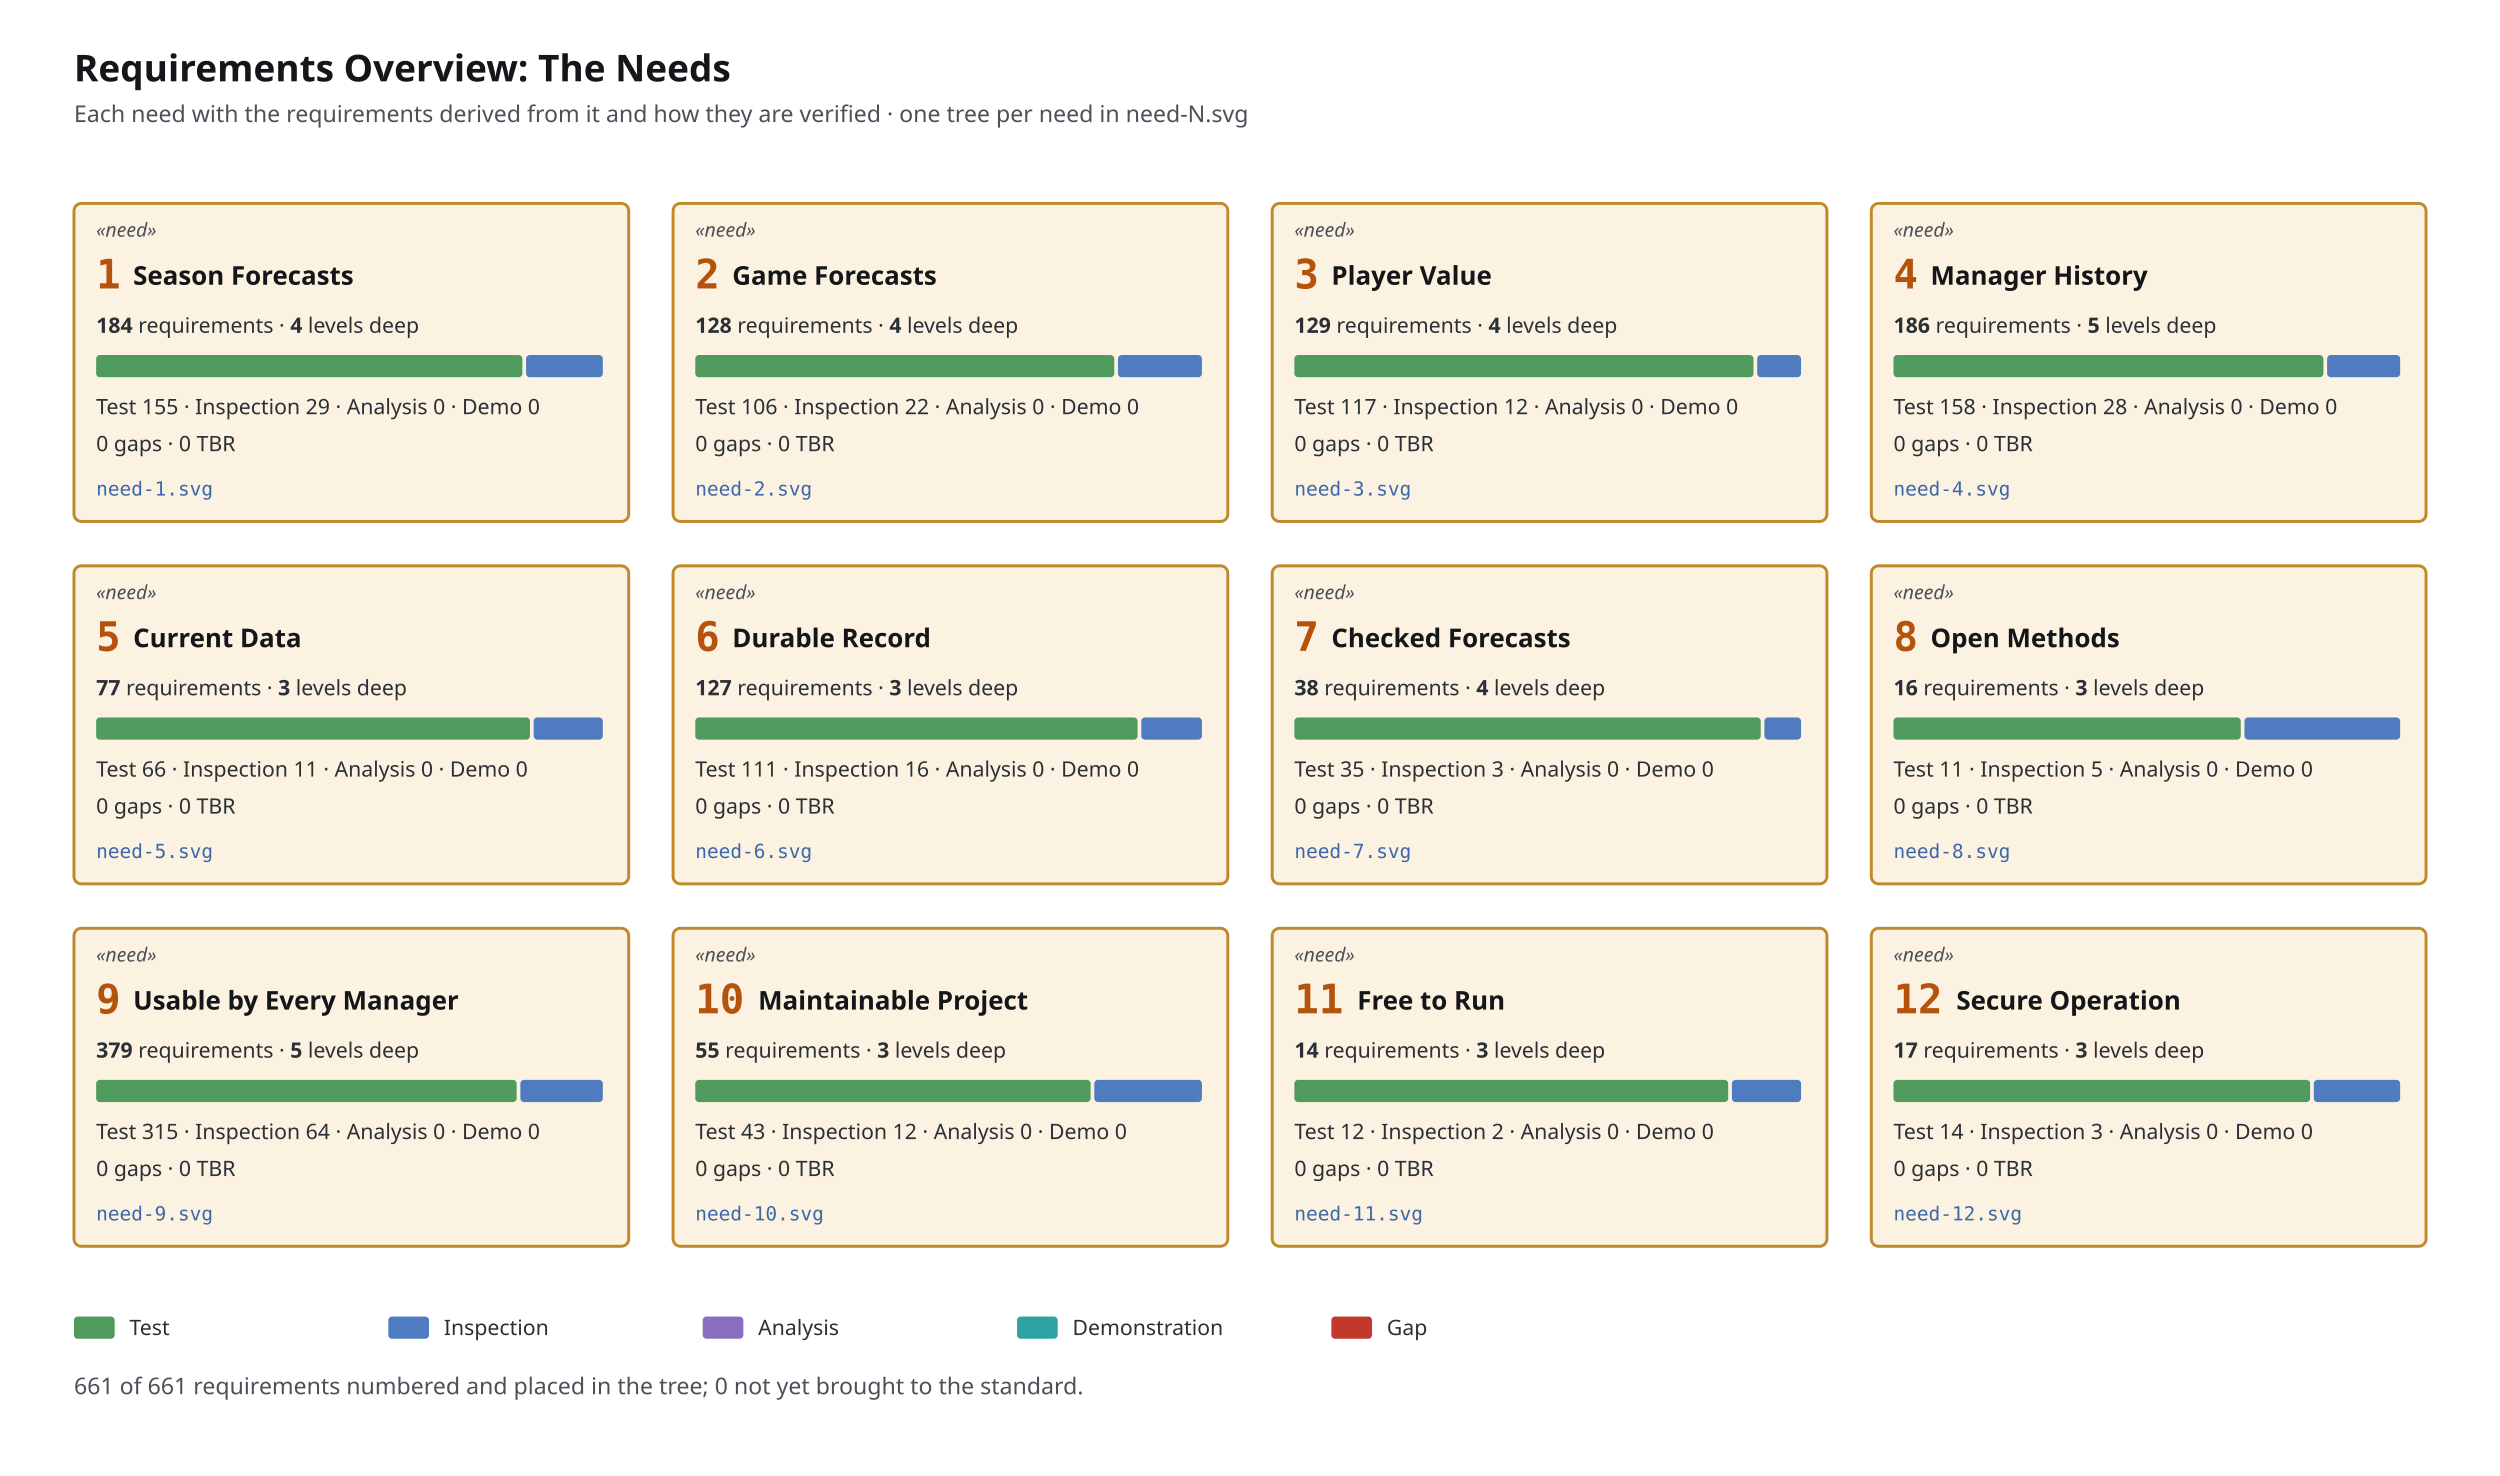
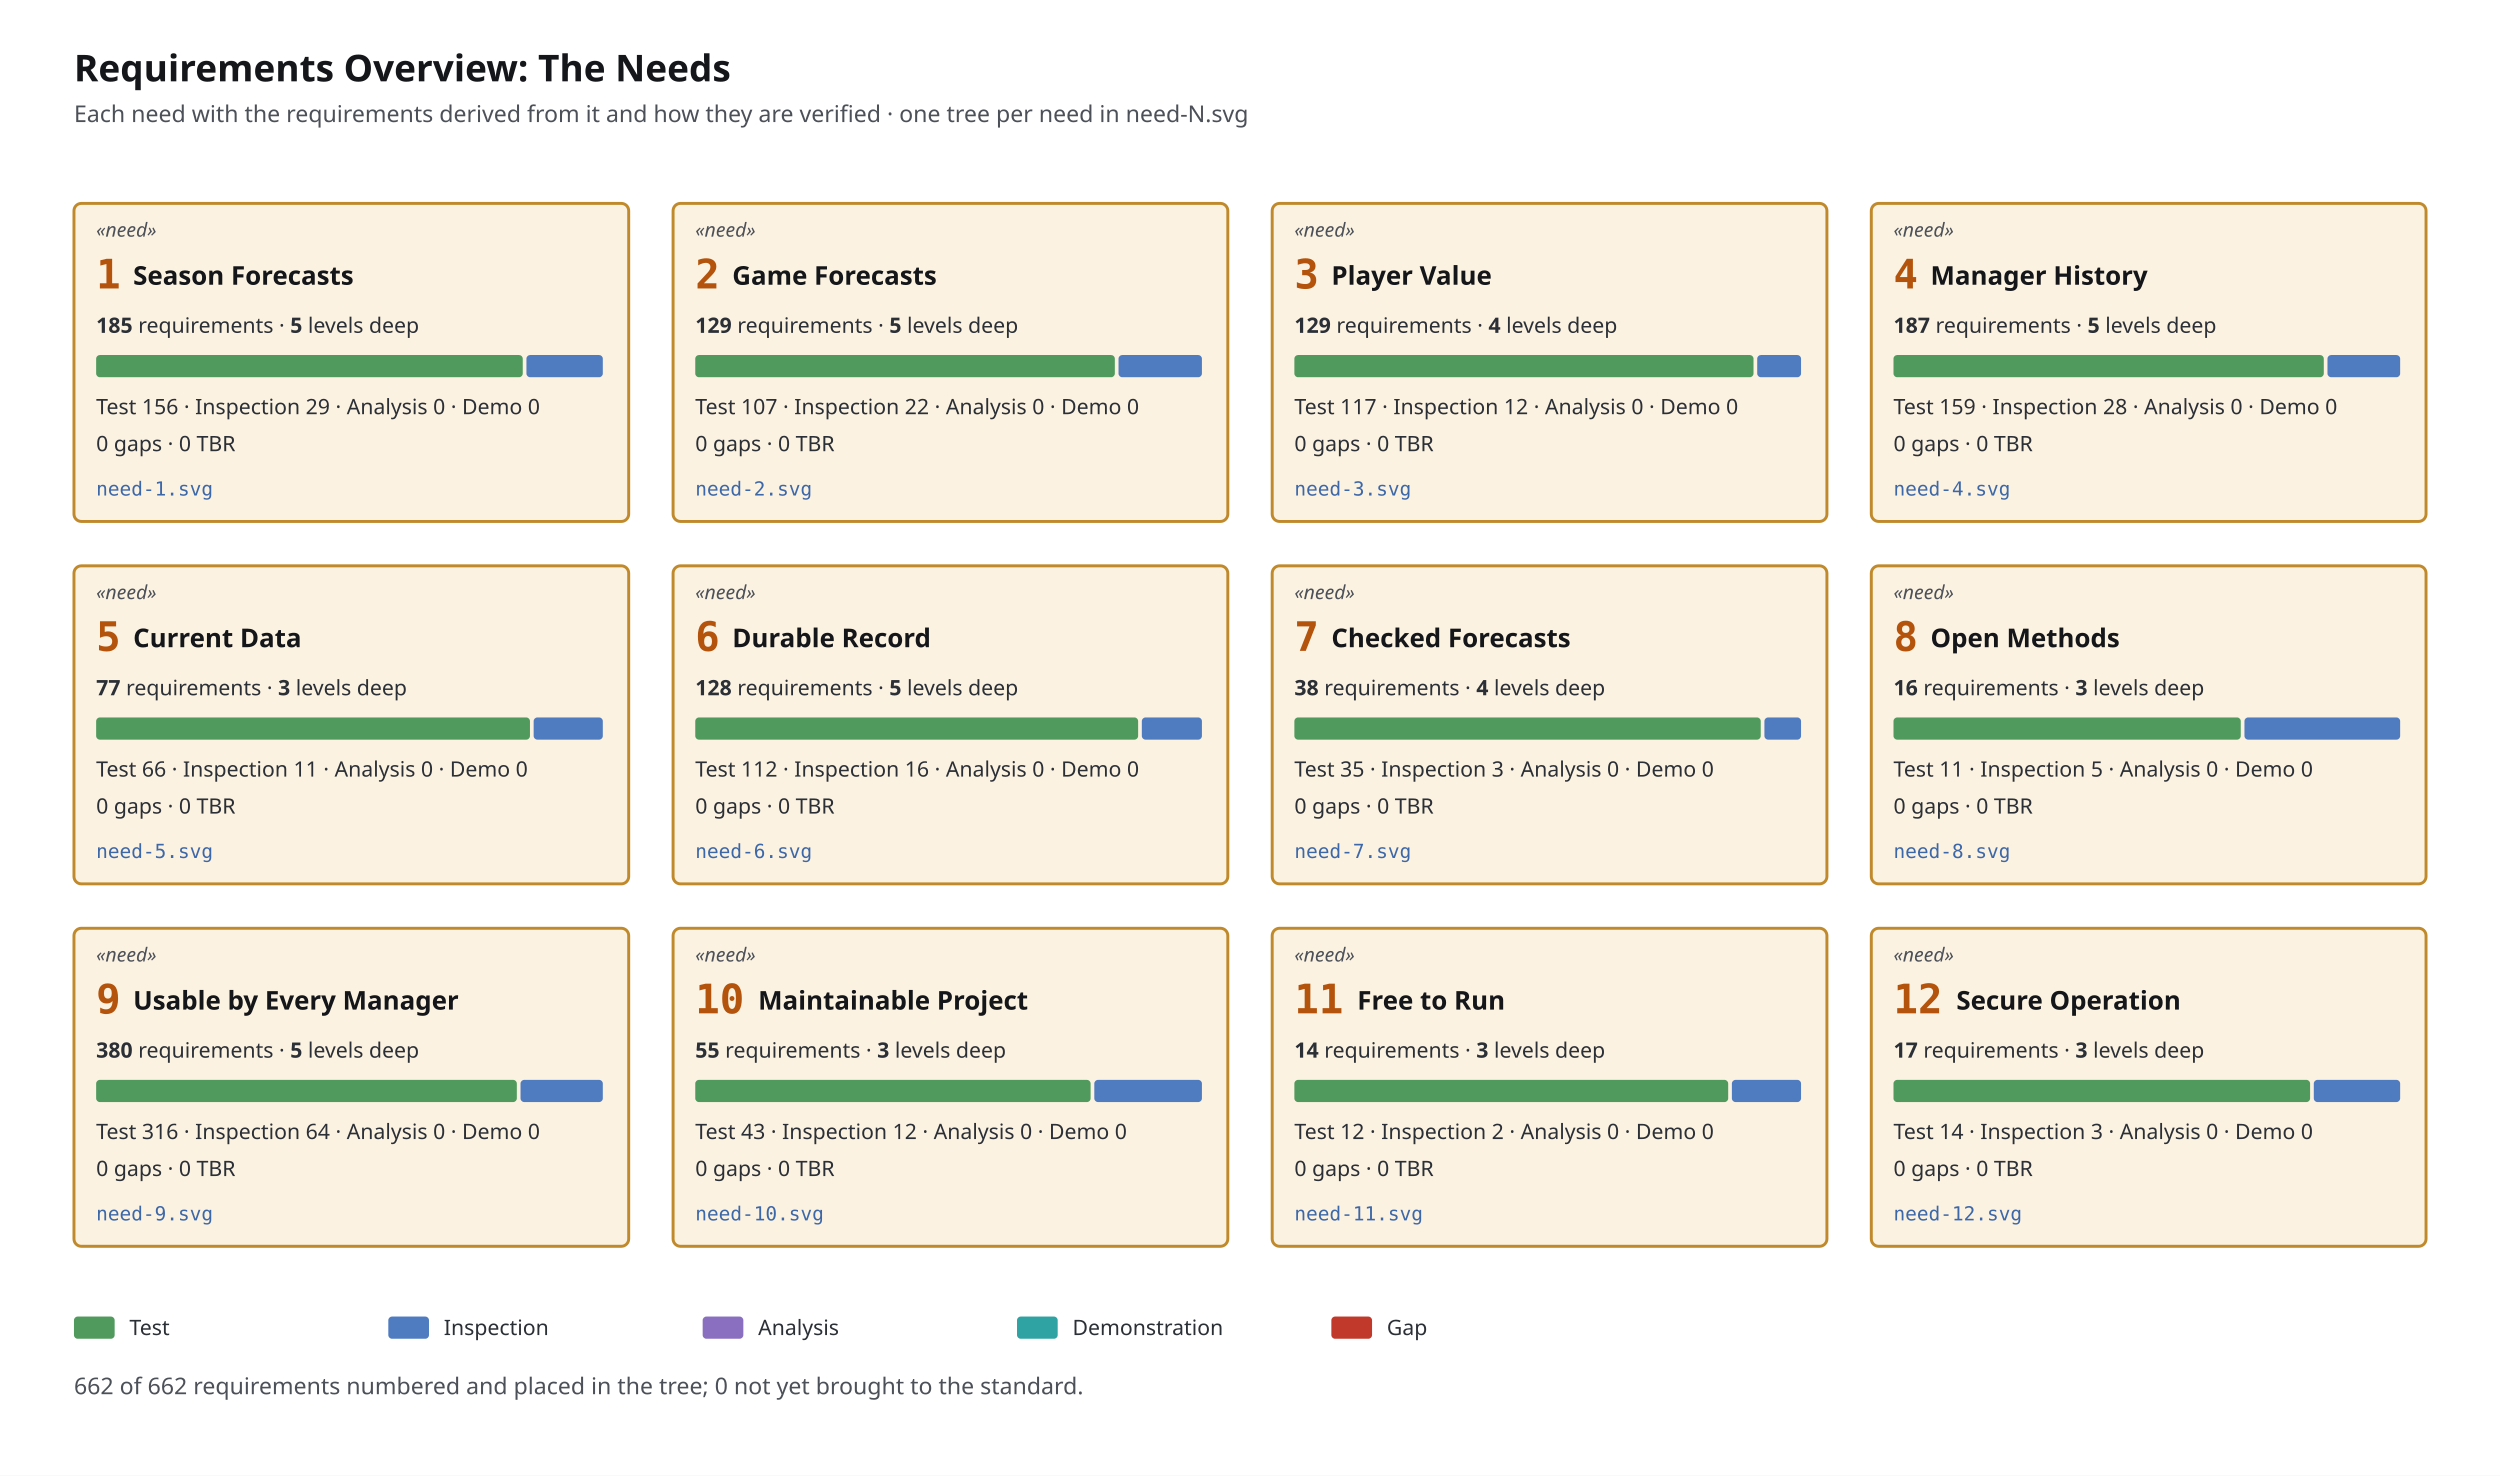
<svg xmlns="http://www.w3.org/2000/svg" viewBox="0 0 1352 798" width="1352" height="798">
  <style>
text { font-family: 'Segoe UI', system-ui, sans-serif; }
.bg { fill: #ffffff; }
.title { font-size: 20px; font-weight: 700; fill: #14161a; }
.sub { font-size: 12.5px; fill: #4c5058; }
.col { font-size: 11.5px; font-weight: 700; fill: #6b6f78; letter-spacing: 0.08em; }
.req { fill: #ffffff; stroke: #2b2f36; stroke-width: 1.4; }
.need { fill: #fbf2e1; stroke: #c08a2c; stroke-width: 1.6; }
.ext { fill: #f4f4f2; stroke: #9a9890; stroke-width: 1.2; stroke-dasharray: 4 3; }
.hdr { fill: #eef1f6; } .needhdr { fill: #f5e2bd; } .exthdr { fill: #e9e8e4; }
.ster { font-size: 10.5px; fill: #4c5058; font-style: italic; }
.rid { font-size: 12.5px; font-weight: 800; fill: #14161a; font-family: ui-monospace, Consolas, monospace; }
.rname { font-size: 12.5px; font-weight: 700; fill: #14161a; }
.rtext { font-size: 11px; fill: #2b2f36; }
.spec { font-size: 10.5px; fill: #3c67a8; font-family: ui-monospace, Consolas, monospace; }
.tc { fill: #e8f5ea; stroke: #4f9a5c; stroke-width: 1.3; }
.insp { fill: #e8f0fb; stroke: #4f7cc0; stroke-width: 1.3; }
.anal { fill: #f1ecfa; stroke: #8a6fc0; stroke-width: 1.3; }
.gap { fill: #fdecec; stroke: #c0392b; stroke-width: 1.3; stroke-dasharray: 5 3; }
.none { fill: #fdecec; stroke: #c0392b; stroke-width: 1.3; }
.tctext { font-size: 10.5px; fill: #14161a; font-family: ui-monospace, Consolas, monospace; }
.tbr { fill: #b4530b; } .tbrt { font-size: 10px; font-weight: 800; fill: #ffffff; }
.derive { fill: none; stroke: #2b2f36; stroke-width: 1.4; stroke-dasharray: 6 3; }
.trace { fill: none; stroke: #8a8880; stroke-width: 1.4; stroke-dasharray: 2 3; }
.verify { fill: none; stroke: #4f9a5c; stroke-width: 1.3; stroke-dasharray: 6 3; }
.vgap { fill: none; stroke: #c0392b; stroke-width: 1.3; stroke-dasharray: 6 3; }
.elab { font-size: 10px; fill: #4c5058; font-style: italic; }
.lg { font-size: 11.5px; fill: #2b2f36; }
.nnum { font-size: 22px; font-weight: 800; fill: #b4530b; font-family: ui-monospace, Consolas, monospace; }
.nname { font-size: 14px; font-weight: 700; fill: #14161a; }
.stat { font-size: 11.5px; fill: #2b2f36; } .statn { font-weight: 800; } .gapn { font-weight: 800; fill: #c0392b; }
.bt { fill: #4f9a5c; } .bi { fill: #4f7cc0; } .ba { fill: #8a6fc0; } .bd { fill: #2fa3a3; } .bgp { fill: #c0392b; } .bempty { fill: #e4e2dc; }
</style>
  <defs>
    <marker id="open" viewBox="0 0 12 12" refX="11" refY="6" markerWidth="11" markerHeight="11" orient="auto">
      <path d="M1,1 L11,6 L1,11" fill="none" stroke="#2b2f36" stroke-width="1.4" />
    </marker>
    <marker id="openg" viewBox="0 0 12 12" refX="11" refY="6" markerWidth="11" markerHeight="11" orient="auto">
      <path d="M1,1 L11,6 L1,11" fill="none" stroke="#8a8880" stroke-width="1.4" />
    </marker>
    <marker id="openv" viewBox="0 0 12 12" refX="11" refY="6" markerWidth="11" markerHeight="11" orient="auto">
      <path d="M1,1 L11,6 L1,11" fill="none" stroke="#4f9a5c" stroke-width="1.4" />
    </marker>
    <marker id="openr" viewBox="0 0 12 12" refX="11" refY="6" markerWidth="11" markerHeight="11" orient="auto">
      <path d="M1,1 L11,6 L1,11" fill="none" stroke="#c0392b" stroke-width="1.4" />
    </marker>
  </defs>
  <rect class="bg" width="1352" height="798" />
  <text class="title" x="40" y="44">Requirements Overview: The Needs</text>
  <text class="sub" x="40" y="66">Each need with the requirements derived from it and how they are verified · one tree per need in need-N.svg</text>
  <rect class="need" x="40" y="110" width="300" height="172" rx="4" />
  <text class="ster" x="52" y="128">«need»</text>
  <text class="nnum" x="52" y="156">1</text>
  <text class="nname" x="72" y="154">Season Forecasts</text>
  <text class="stat" x="52" y="180">
-     <tspan class="statn">184</tspan> requirements · <tspan class="statn">4</tspan> levels deep</text>
-   <rect class="bt" x="52.0" y="192" width="230.5" height="12" rx="2" />
-   <rect class="bi" x="284.5" y="192" width="41.5" height="12" rx="2" />
-   <text class="stat" x="52" y="224">Test 155 · Inspection 29 · Analysis 0 · Demo 0</text>
+     <tspan class="statn">185</tspan> requirements · <tspan class="statn">5</tspan> levels deep</text>
+   <rect class="bt" x="52.0" y="192" width="230.7" height="12" rx="2" />
+   <rect class="bi" x="284.7" y="192" width="41.3" height="12" rx="2" />
+   <text class="stat" x="52" y="224">Test 156 · Inspection 29 · Analysis 0 · Demo 0</text>
  <text class="stat" x="52" y="244">0 gaps · 0 TBR</text>
  <text class="spec" x="52" y="268">need-1.svg</text>
  <rect class="need" x="364" y="110" width="300" height="172" rx="4" />
  <text class="ster" x="376" y="128">«need»</text>
  <text class="nnum" x="376" y="156">2</text>
  <text class="nname" x="396" y="154">Game Forecasts</text>
  <text class="stat" x="376" y="180">
-     <tspan class="statn">128</tspan> requirements · <tspan class="statn">4</tspan> levels deep</text>
-   <rect class="bt" x="376.0" y="192" width="226.6" height="12" rx="2" />
-   <rect class="bi" x="604.6" y="192" width="45.4" height="12" rx="2" />
-   <text class="stat" x="376" y="224">Test 106 · Inspection 22 · Analysis 0 · Demo 0</text>
+     <tspan class="statn">129</tspan> requirements · <tspan class="statn">5</tspan> levels deep</text>
+   <rect class="bt" x="376.0" y="192" width="226.9" height="12" rx="2" />
+   <rect class="bi" x="604.9" y="192" width="45.1" height="12" rx="2" />
+   <text class="stat" x="376" y="224">Test 107 · Inspection 22 · Analysis 0 · Demo 0</text>
  <text class="stat" x="376" y="244">0 gaps · 0 TBR</text>
  <text class="spec" x="376" y="268">need-2.svg</text>
  <rect class="need" x="688" y="110" width="300" height="172" rx="4" />
  <text class="ster" x="700" y="128">«need»</text>
  <text class="nnum" x="700" y="156">3</text>
  <text class="nname" x="720" y="154">Player Value</text>
  <text class="stat" x="700" y="180">
    <tspan class="statn">129</tspan> requirements · <tspan class="statn">4</tspan> levels deep</text>
  <rect class="bt" x="700.0" y="192" width="248.3" height="12" rx="2" />
  <rect class="bi" x="950.3" y="192" width="23.7" height="12" rx="2" />
  <text class="stat" x="700" y="224">Test 117 · Inspection 12 · Analysis 0 · Demo 0</text>
  <text class="stat" x="700" y="244">0 gaps · 0 TBR</text>
  <text class="spec" x="700" y="268">need-3.svg</text>
  <rect class="need" x="1012" y="110" width="300" height="172" rx="4" />
  <text class="ster" x="1024" y="128">«need»</text>
  <text class="nnum" x="1024" y="156">4</text>
  <text class="nname" x="1044" y="154">Manager History</text>
  <text class="stat" x="1024" y="180">
-     <tspan class="statn">186</tspan> requirements · <tspan class="statn">5</tspan> levels deep</text>
-   <rect class="bt" x="1024.0" y="192" width="232.5" height="12" rx="2" />
-   <rect class="bi" x="1258.5" y="192" width="39.5" height="12" rx="2" />
-   <text class="stat" x="1024" y="224">Test 158 · Inspection 28 · Analysis 0 · Demo 0</text>
+     <tspan class="statn">187</tspan> requirements · <tspan class="statn">5</tspan> levels deep</text>
+   <rect class="bt" x="1024.0" y="192" width="232.7" height="12" rx="2" />
+   <rect class="bi" x="1258.7" y="192" width="39.3" height="12" rx="2" />
+   <text class="stat" x="1024" y="224">Test 159 · Inspection 28 · Analysis 0 · Demo 0</text>
  <text class="stat" x="1024" y="244">0 gaps · 0 TBR</text>
  <text class="spec" x="1024" y="268">need-4.svg</text>
  <rect class="need" x="40" y="306" width="300" height="172" rx="4" />
  <text class="ster" x="52" y="324">«need»</text>
  <text class="nnum" x="52" y="352">5</text>
  <text class="nname" x="72" y="350">Current Data</text>
  <text class="stat" x="52" y="376">
    <tspan class="statn">77</tspan> requirements · <tspan class="statn">3</tspan> levels deep</text>
  <rect class="bt" x="52.0" y="388" width="234.6" height="12" rx="2" />
  <rect class="bi" x="288.6" y="388" width="37.4" height="12" rx="2" />
  <text class="stat" x="52" y="420">Test 66 · Inspection 11 · Analysis 0 · Demo 0</text>
  <text class="stat" x="52" y="440">0 gaps · 0 TBR</text>
  <text class="spec" x="52" y="464">need-5.svg</text>
  <rect class="need" x="364" y="306" width="300" height="172" rx="4" />
  <text class="ster" x="376" y="324">«need»</text>
  <text class="nnum" x="376" y="352">6</text>
  <text class="nname" x="396" y="350">Durable Record</text>
  <text class="stat" x="376" y="376">
-     <tspan class="statn">127</tspan> requirements · <tspan class="statn">3</tspan> levels deep</text>
-   <rect class="bt" x="376.0" y="388" width="239.2" height="12" rx="2" />
-   <rect class="bi" x="617.2" y="388" width="32.8" height="12" rx="2" />
-   <text class="stat" x="376" y="420">Test 111 · Inspection 16 · Analysis 0 · Demo 0</text>
+     <tspan class="statn">128</tspan> requirements · <tspan class="statn">5</tspan> levels deep</text>
+   <rect class="bt" x="376.0" y="388" width="239.5" height="12" rx="2" />
+   <rect class="bi" x="617.5" y="388" width="32.5" height="12" rx="2" />
+   <text class="stat" x="376" y="420">Test 112 · Inspection 16 · Analysis 0 · Demo 0</text>
  <text class="stat" x="376" y="440">0 gaps · 0 TBR</text>
  <text class="spec" x="376" y="464">need-6.svg</text>
  <rect class="need" x="688" y="306" width="300" height="172" rx="4" />
  <text class="ster" x="700" y="324">«need»</text>
  <text class="nnum" x="700" y="352">7</text>
  <text class="nname" x="720" y="350">Checked Forecasts</text>
  <text class="stat" x="700" y="376">
    <tspan class="statn">38</tspan> requirements · <tspan class="statn">4</tspan> levels deep</text>
  <rect class="bt" x="700.0" y="388" width="252.2" height="12" rx="2" />
  <rect class="bi" x="954.2" y="388" width="19.8" height="12" rx="2" />
  <text class="stat" x="700" y="420">Test 35 · Inspection 3 · Analysis 0 · Demo 0</text>
  <text class="stat" x="700" y="440">0 gaps · 0 TBR</text>
  <text class="spec" x="700" y="464">need-7.svg</text>
  <rect class="need" x="1012" y="306" width="300" height="172" rx="4" />
  <text class="ster" x="1024" y="324">«need»</text>
  <text class="nnum" x="1024" y="352">8</text>
  <text class="nname" x="1044" y="350">Open Methods</text>
  <text class="stat" x="1024" y="376">
    <tspan class="statn">16</tspan> requirements · <tspan class="statn">3</tspan> levels deep</text>
  <rect class="bt" x="1024.0" y="388" width="187.8" height="12" rx="2" />
  <rect class="bi" x="1213.8" y="388" width="84.2" height="12" rx="2" />
  <text class="stat" x="1024" y="420">Test 11 · Inspection 5 · Analysis 0 · Demo 0</text>
  <text class="stat" x="1024" y="440">0 gaps · 0 TBR</text>
  <text class="spec" x="1024" y="464">need-8.svg</text>
  <rect class="need" x="40" y="502" width="300" height="172" rx="4" />
  <text class="ster" x="52" y="520">«need»</text>
  <text class="nnum" x="52" y="548">9</text>
  <text class="nname" x="72" y="546">Usable by Every Manager</text>
  <text class="stat" x="52" y="572">
-     <tspan class="statn">379</tspan> requirements · <tspan class="statn">5</tspan> levels deep</text>
-   <rect class="bt" x="52.0" y="584" width="227.4" height="12" rx="2" />
-   <rect class="bi" x="281.4" y="584" width="44.6" height="12" rx="2" />
-   <text class="stat" x="52" y="616">Test 315 · Inspection 64 · Analysis 0 · Demo 0</text>
+     <tspan class="statn">380</tspan> requirements · <tspan class="statn">5</tspan> levels deep</text>
+   <rect class="bt" x="52.0" y="584" width="227.5" height="12" rx="2" />
+   <rect class="bi" x="281.5" y="584" width="44.5" height="12" rx="2" />
+   <text class="stat" x="52" y="616">Test 316 · Inspection 64 · Analysis 0 · Demo 0</text>
  <text class="stat" x="52" y="636">0 gaps · 0 TBR</text>
  <text class="spec" x="52" y="660">need-9.svg</text>
  <rect class="need" x="364" y="502" width="300" height="172" rx="4" />
  <text class="ster" x="376" y="520">«need»</text>
  <text class="nnum" x="376" y="548">10</text>
  <text class="nname" x="410" y="546">Maintainable Project</text>
  <text class="stat" x="376" y="572">
    <tspan class="statn">55</tspan> requirements · <tspan class="statn">3</tspan> levels deep</text>
  <rect class="bt" x="376.0" y="584" width="213.8" height="12" rx="2" />
  <rect class="bi" x="591.8" y="584" width="58.2" height="12" rx="2" />
  <text class="stat" x="376" y="616">Test 43 · Inspection 12 · Analysis 0 · Demo 0</text>
  <text class="stat" x="376" y="636">0 gaps · 0 TBR</text>
  <text class="spec" x="376" y="660">need-10.svg</text>
  <rect class="need" x="688" y="502" width="300" height="172" rx="4" />
  <text class="ster" x="700" y="520">«need»</text>
  <text class="nnum" x="700" y="548">11</text>
  <text class="nname" x="734" y="546">Free to Run</text>
  <text class="stat" x="700" y="572">
    <tspan class="statn">14</tspan> requirements · <tspan class="statn">3</tspan> levels deep</text>
  <rect class="bt" x="700.0" y="584" width="234.6" height="12" rx="2" />
  <rect class="bi" x="936.6" y="584" width="37.4" height="12" rx="2" />
  <text class="stat" x="700" y="616">Test 12 · Inspection 2 · Analysis 0 · Demo 0</text>
  <text class="stat" x="700" y="636">0 gaps · 0 TBR</text>
  <text class="spec" x="700" y="660">need-11.svg</text>
  <rect class="need" x="1012" y="502" width="300" height="172" rx="4" />
  <text class="ster" x="1024" y="520">«need»</text>
  <text class="nnum" x="1024" y="548">12</text>
  <text class="nname" x="1058" y="546">Secure Operation</text>
  <text class="stat" x="1024" y="572">
    <tspan class="statn">17</tspan> requirements · <tspan class="statn">3</tspan> levels deep</text>
  <rect class="bt" x="1024.0" y="584" width="225.3" height="12" rx="2" />
  <rect class="bi" x="1251.3" y="584" width="46.7" height="12" rx="2" />
  <text class="stat" x="1024" y="616">Test 14 · Inspection 3 · Analysis 0 · Demo 0</text>
  <text class="stat" x="1024" y="636">0 gaps · 0 TBR</text>
  <text class="spec" x="1024" y="660">need-12.svg</text>
  <rect class="bt" x="40" y="712" width="22" height="12" rx="2" />
  <text class="lg" x="70" y="722">Test</text>
  <rect class="bi" x="210" y="712" width="22" height="12" rx="2" />
  <text class="lg" x="240" y="722">Inspection</text>
  <rect class="ba" x="380" y="712" width="22" height="12" rx="2" />
  <text class="lg" x="410" y="722">Analysis</text>
  <rect class="bd" x="550" y="712" width="22" height="12" rx="2" />
  <text class="lg" x="580" y="722">Demonstration</text>
  <rect class="bgp" x="720" y="712" width="22" height="12" rx="2" />
  <text class="lg" x="750" y="722">Gap</text>
-   <text class="sub" x="40" y="754">661 of 661 requirements numbered and placed in the tree; 0 not yet brought to the standard.</text>
+   <text class="sub" x="40" y="754">662 of 662 requirements numbered and placed in the tree; 0 not yet brought to the standard.</text>
</svg>
